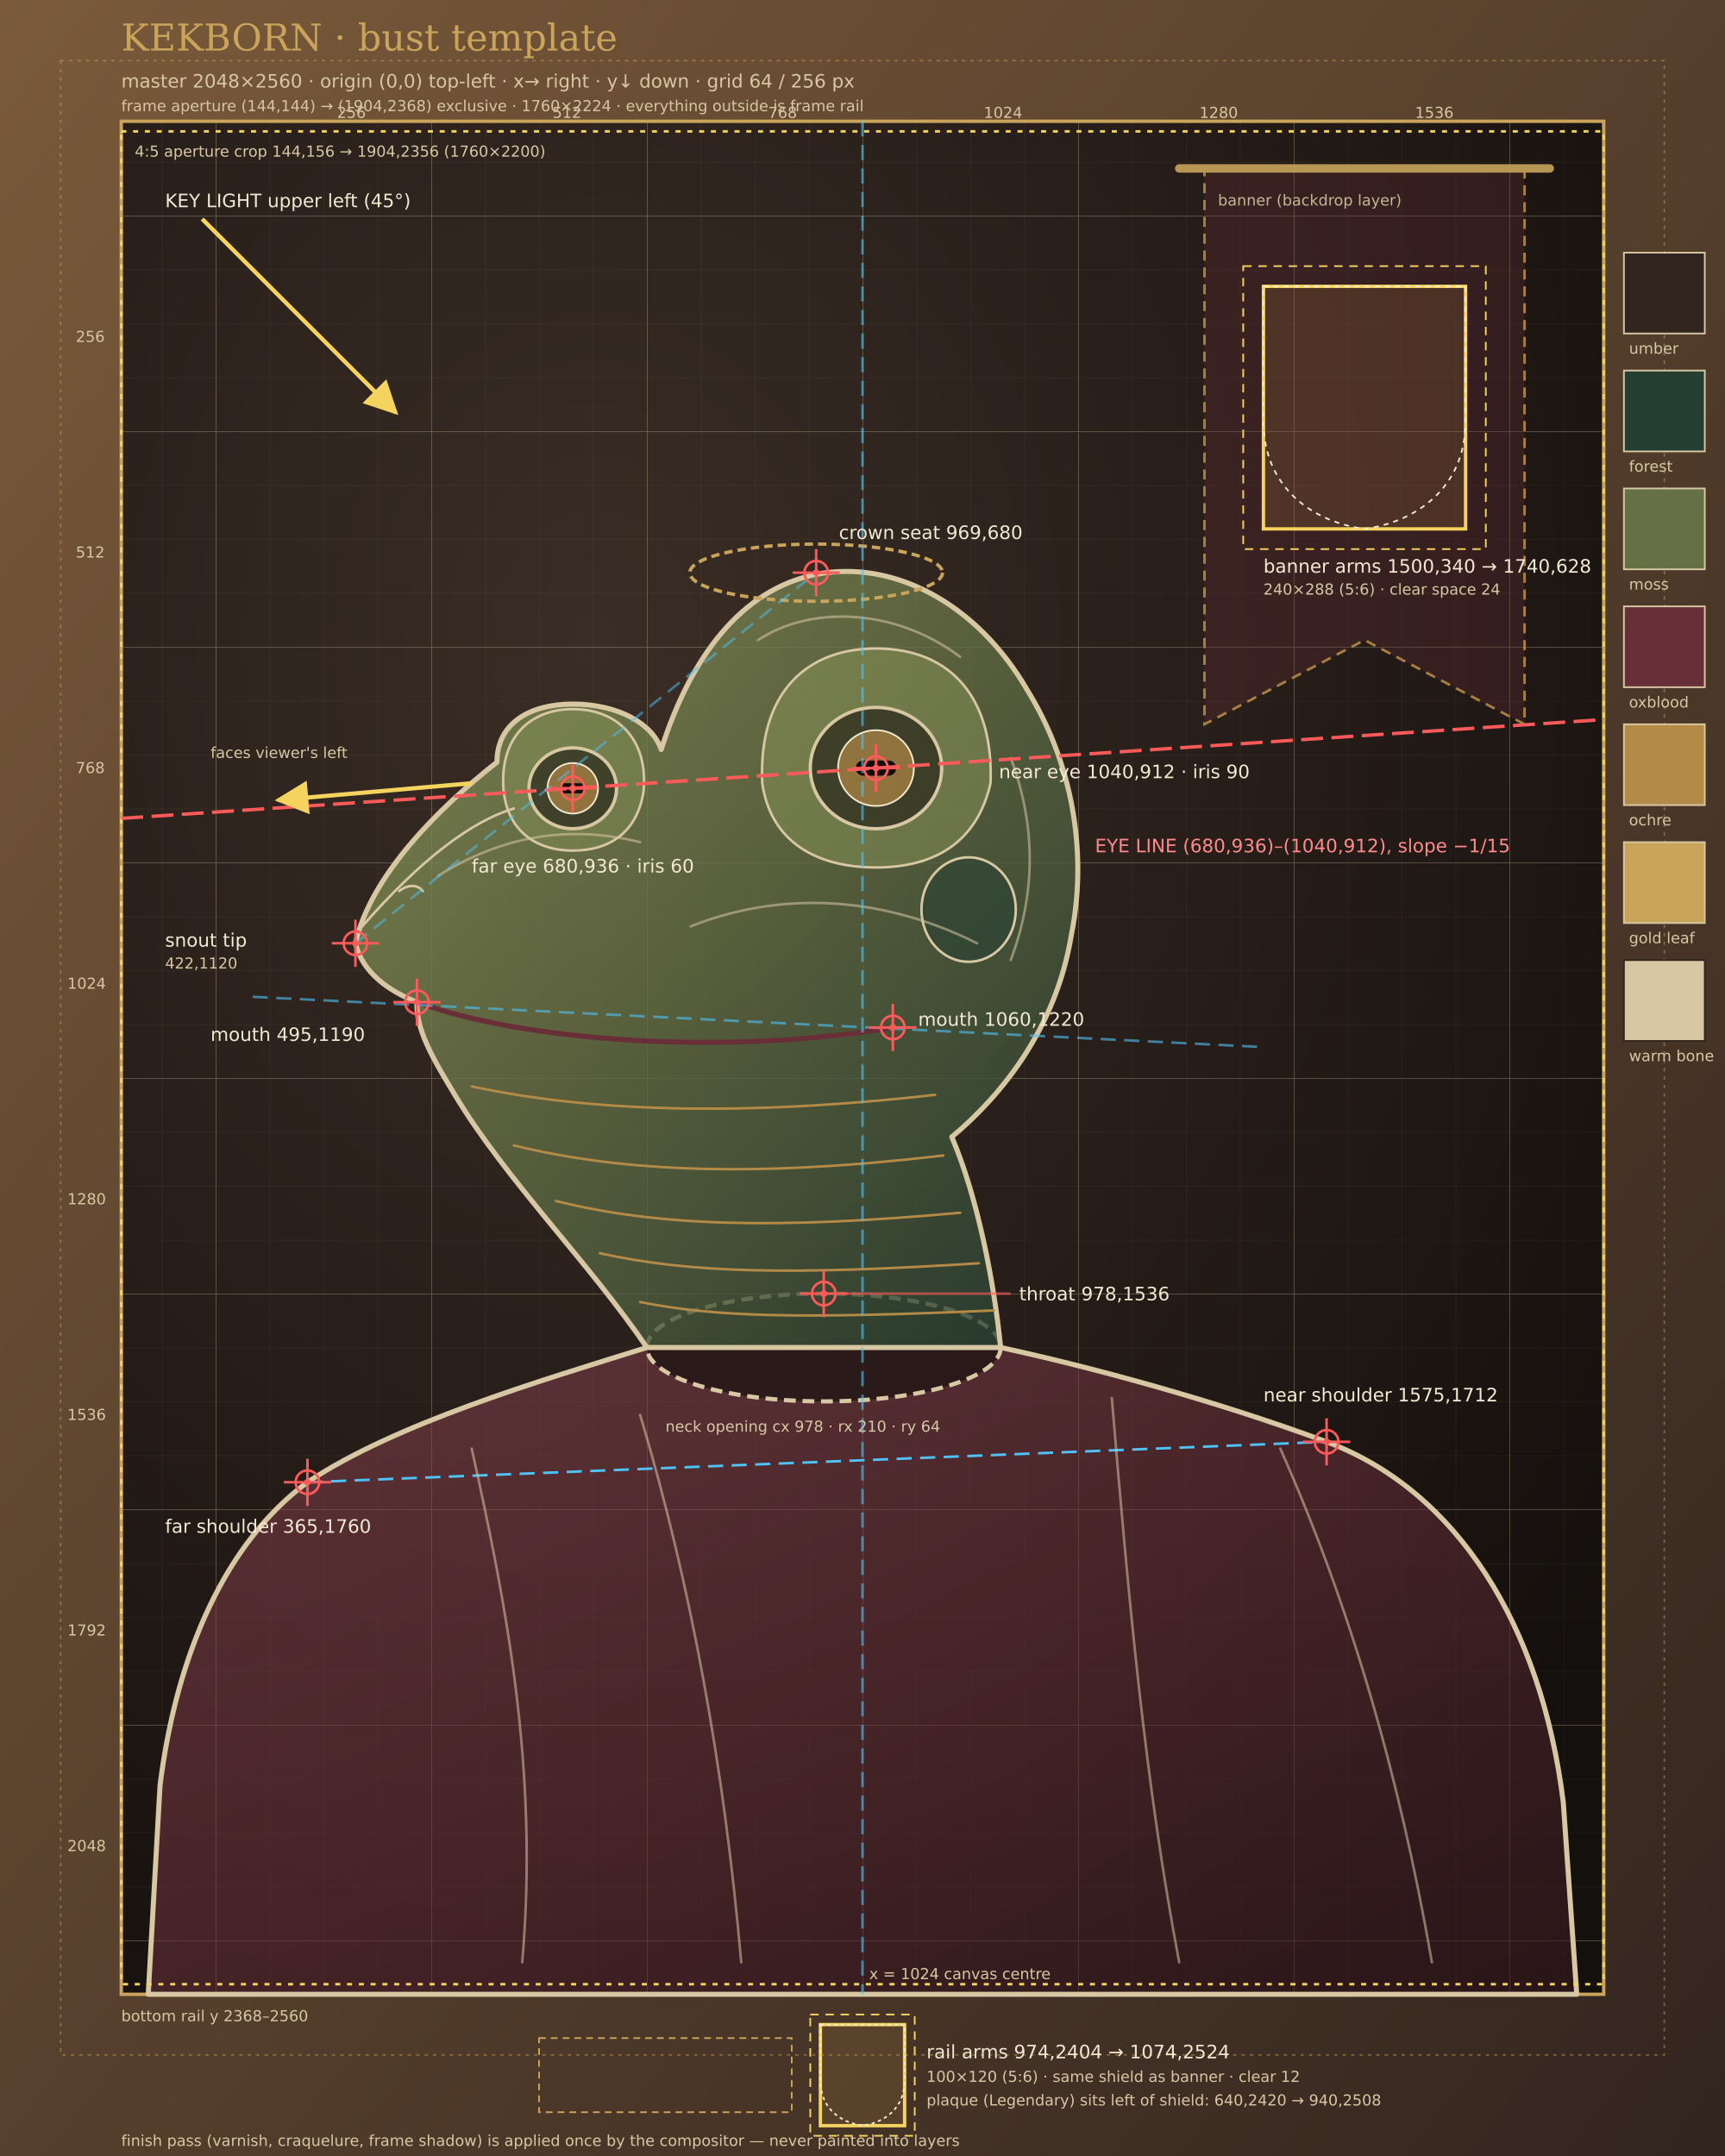
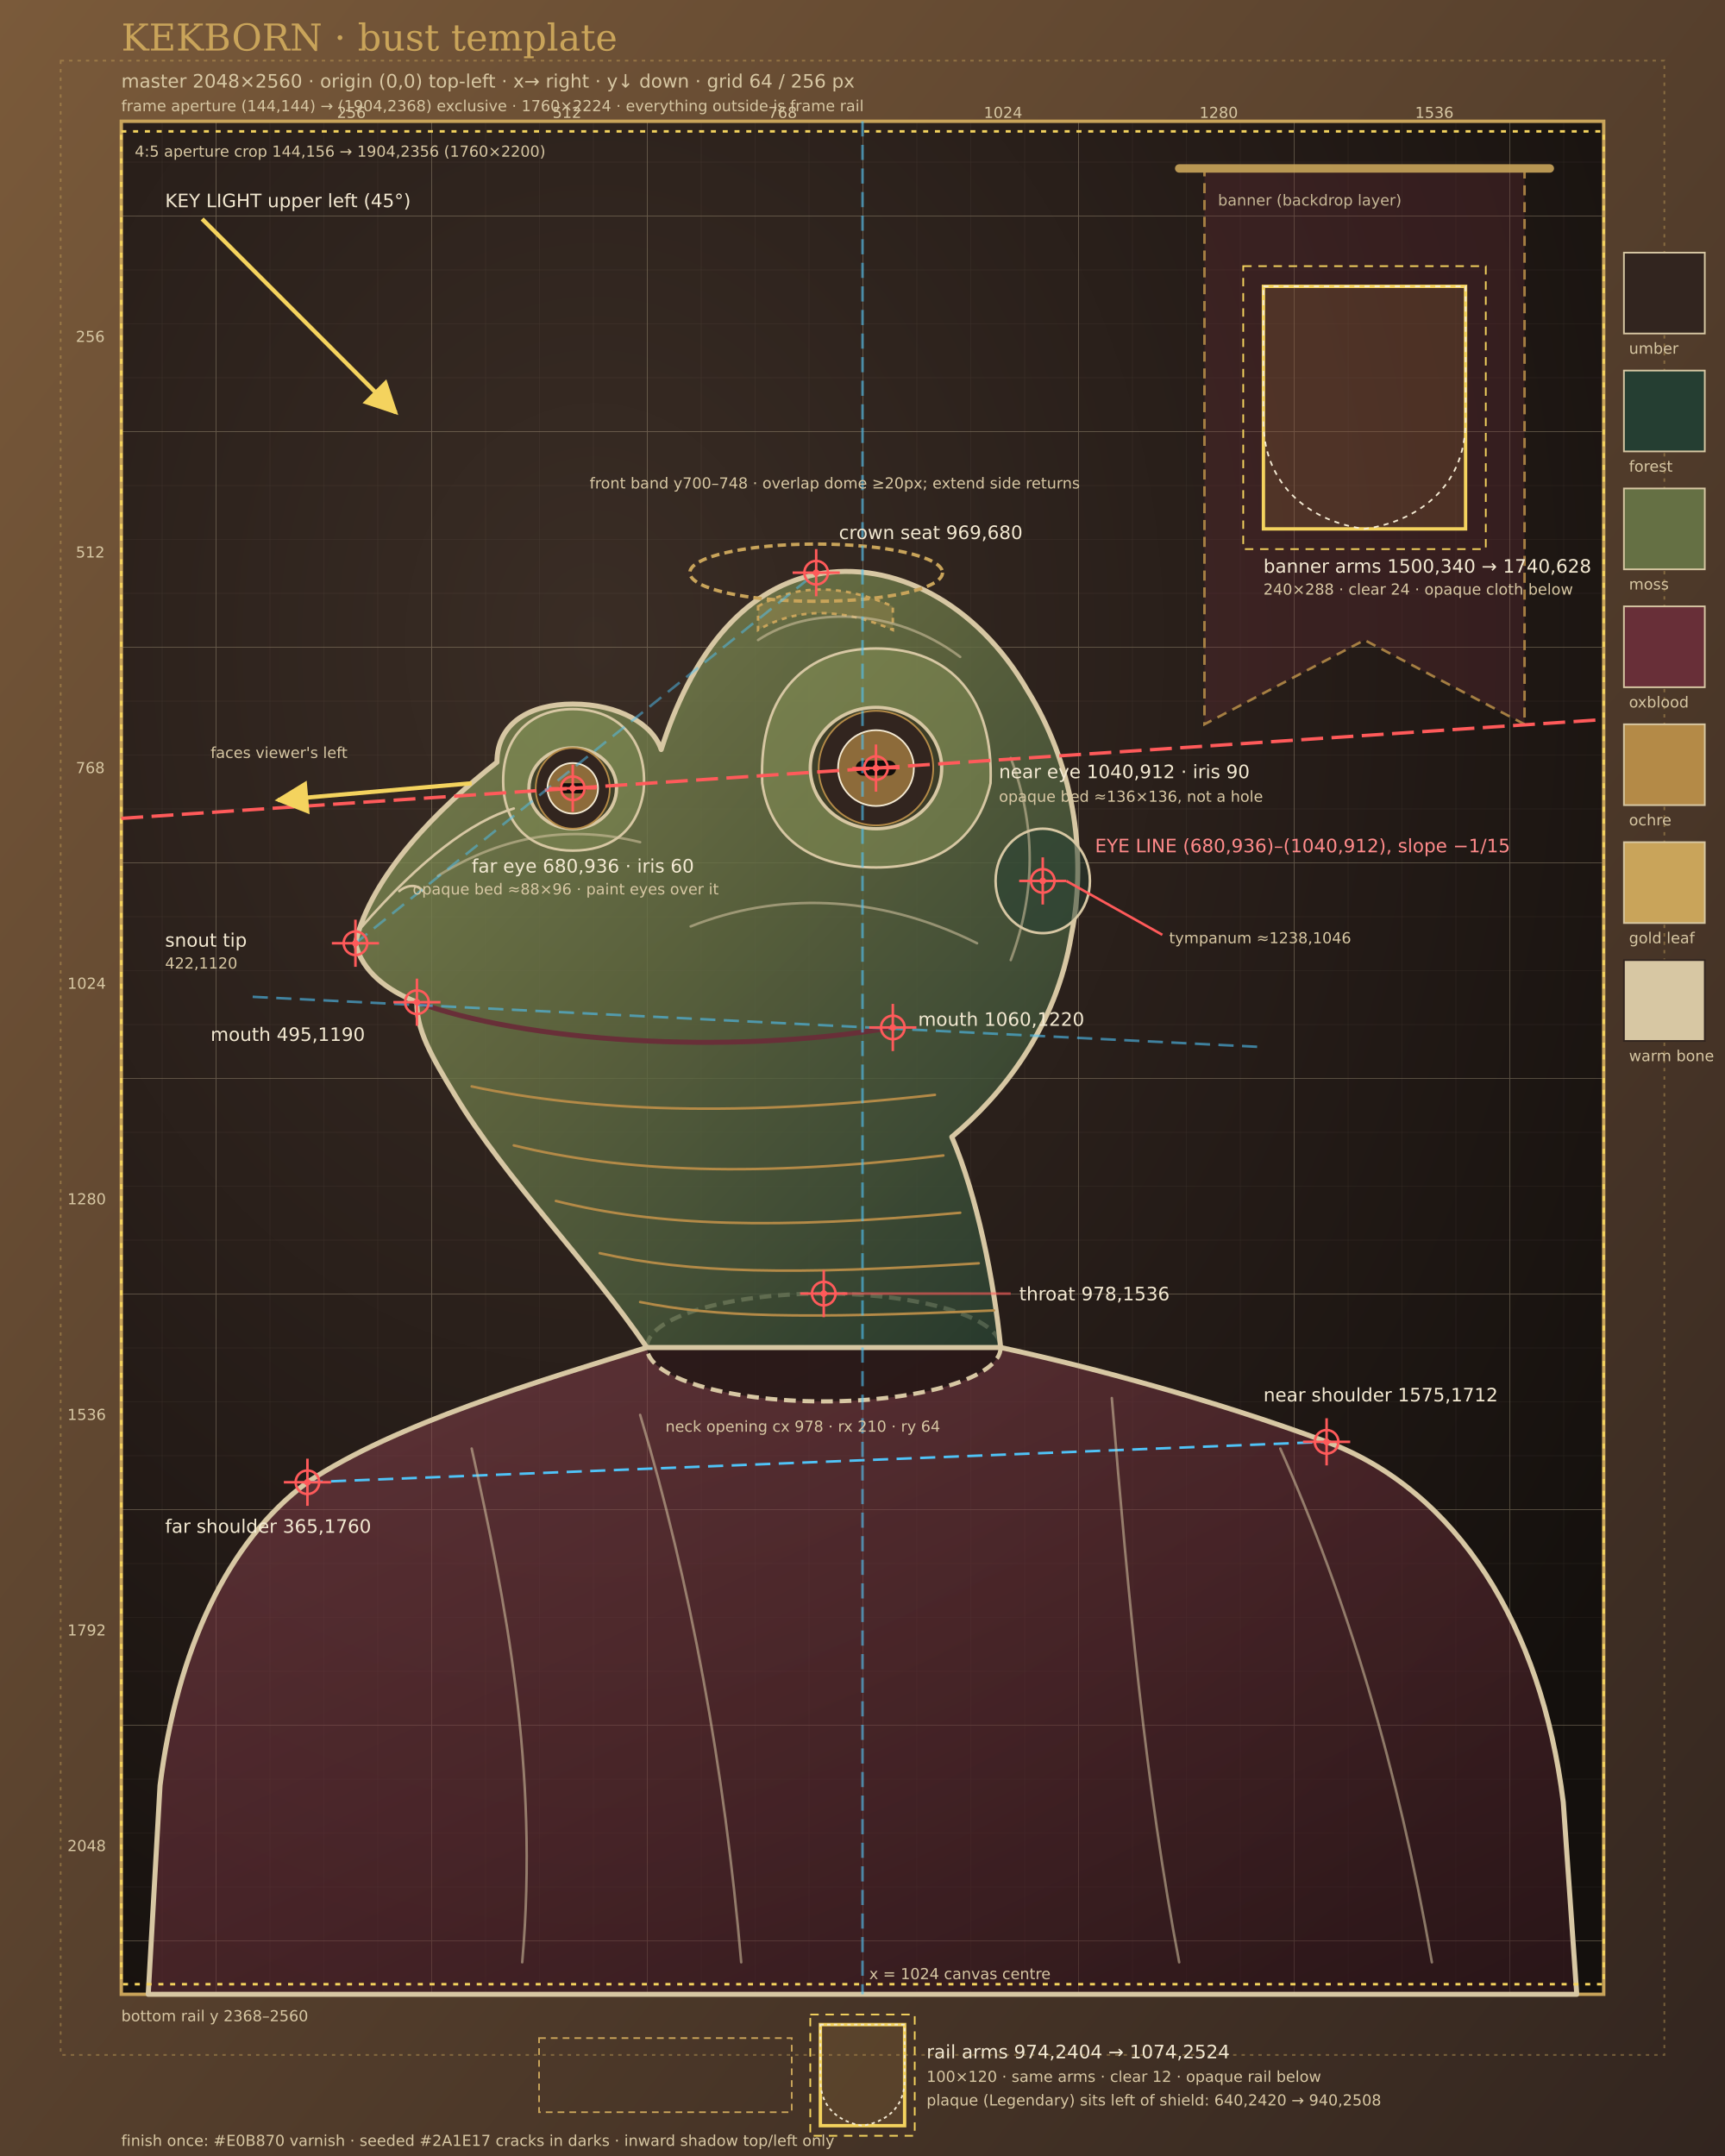
<svg xmlns="http://www.w3.org/2000/svg" version="1.1" width="2048" height="2560" viewBox="0 0 2048 2560" id="kekborn-bust-template" data-grid="2048x2560" data-origin="top-left" data-axes="x-right,y-down">
  <defs>
    <style>
      .lbl   { font-family: 'DejaVu Sans', Arial, Helvetica, sans-serif; font-size: 22px; fill: #F3E9D2; }
      .lblS  { font-family: 'DejaVu Sans', Arial, Helvetica, sans-serif; font-size: 18px; fill: #D7C7A3; }
      .lblD  { font-family: 'DejaVu Sans', Arial, Helvetica, sans-serif; font-size: 20px; fill: #32251F; }
      .ttl   { font-family: 'DejaVu Serif', Georgia, 'Times New Roman', serif; font-size: 44px; fill: #C9A45A; }
      .sub   { font-family: 'DejaVu Sans', Arial, Helvetica, sans-serif; font-size: 22px; fill: #D7C7A3; }
      .guide { fill: none; stroke: #4FC3F7; stroke-width: 3; stroke-dasharray: 18 10; }
      .eyeln { fill: none; stroke: #FF5A5A; stroke-width: 4; stroke-dasharray: 26 10; }
      .crop  { fill: none; stroke: #F4D35E; stroke-width: 3; stroke-dasharray: 6 8; }
      .resv  { fill: #B48A47; fill-opacity: 0.18; stroke: #F4D35E; stroke-width: 4; }
      .clear { fill: none; stroke: #F4D35E; stroke-width: 2; stroke-dasharray: 10 8; }
      .form  { fill: none; stroke: #D7C7A3; stroke-width: 6; stroke-linejoin: round; stroke-linecap: round; }
      .formT { fill: none; stroke: #D7C7A3; stroke-width: 3; stroke-linecap: round; }
      .pleat { fill: none; stroke: #B48A47; stroke-width: 3; stroke-linecap: round; }
      .mark  { fill: none; stroke: #FF5A5A; stroke-width: 3; }
      .dot   { fill: #FF5A5A; }
      .light { fill: none; stroke: #F4D35E; stroke-width: 5; }
      .stroke{ fill: none; stroke: #D7C7A3; stroke-width: 3; stroke-opacity: 0.55; stroke-linecap: round; }
    </style>
    <pattern id="grid64" x="0" y="0" width="64" height="64" patternUnits="userSpaceOnUse">
      <path d="M64 0 H0 V64" fill="none" stroke="#D7C7A3" stroke-opacity="0.10" stroke-width="1" />
    </pattern>
    <pattern id="grid256" x="0" y="0" width="256" height="256" patternUnits="userSpaceOnUse">
      <rect width="256" height="256" fill="url(#grid64)" />
      <path d="M256 0 H0 V256" fill="none" stroke="#D7C7A3" stroke-opacity="0.28" stroke-width="2" />
    </pattern>
    <radialGradient id="backdrop" cx="0.32" cy="0.28" r="0.85">
      <stop offset="0" stop-color="#3A2D25" />
      <stop offset="0.6" stop-color="#241B17" />
      <stop offset="1" stop-color="#14100D" />
    </radialGradient>
    <linearGradient id="skinTone" x1="0" y1="0" x2="1" y2="1">
      <stop offset="0" stop-color="#8E9A5C" />
      <stop offset="0.45" stop-color="#657044" />
      <stop offset="1" stop-color="#253E32" />
    </linearGradient>
    <linearGradient id="clothTone" x1="0" y1="0" x2="1" y2="1">
      <stop offset="0" stop-color="#8A4450" />
      <stop offset="0.5" stop-color="#682F38" />
      <stop offset="1" stop-color="#3A1A20" />
    </linearGradient>
    <linearGradient id="railTone" x1="0" y1="0" x2="1" y2="1">
      <stop offset="0" stop-color="#7A5A3A" />
      <stop offset="1" stop-color="#32251F" />
    </linearGradient>
    <g id="crosshair">
      <circle r="14" class="mark" />
      <path d="M-28 0 H28 M0 -28 V28" class="mark" />
      <circle r="4" class="dot" />
    </g>
    <marker id="arrow" viewBox="0 0 10 10" refX="9" refY="5" markerWidth="8" markerHeight="8" orient="auto-start-reverse">
      <path d="M0 0 L10 5 L0 10 z" fill="#F4D35E" />
    </marker>
  </defs>
  <g id="frame-rail">
    <rect x="0" y="0" width="2048" height="2560" fill="url(#railTone)" />
    <rect x="72" y="72" width="1904" height="2368" fill="none" stroke="#C9A45A" stroke-opacity="0.45" stroke-width="2" stroke-dasharray="4 6" />
  </g>
  <g id="aperture">
    <rect id="frame-aperture" x="144" y="144" width="1760" height="2224" fill="url(#backdrop)" />
    <rect x="144" y="144" width="1760" height="2224" fill="url(#grid256)" />
    <rect x="144" y="144" width="1760" height="2224" fill="none" stroke="#C9A45A" stroke-width="4" />
  </g>
  <g id="banner-guide" opacity="0.9">
    <path d="M1430 200 H1810 V860 L1620 760 L1430 860 Z" fill="#682F38" fill-opacity="0.35" stroke="#B48A47" stroke-width="3" stroke-dasharray="12 8" />
    <path d="M1400 200 H1840" stroke="#C9A45A" stroke-width="10" stroke-linecap="round" />
    <text x="1446" y="244" class="lblS">banner (backdrop layer)</text>
  </g>
  <g id="bust-shoulders">
    <path id="shoulder-mass" d="M768 1600 C 640 1640 470 1690 365 1760 C 270 1830 210 1960 190 2120 L 176 2368 L 1872 2368 L 1856 2140 C 1830 1930 1730 1770 1575 1712 C 1440 1662 1290 1622 1188 1600 Z" fill="url(#clothTone)" fill-opacity="0.55" stroke="#D7C7A3" stroke-width="6" stroke-linejoin="round" />
    <ellipse id="neck-opening" cx="978" cy="1600" rx="210" ry="64" fill="#14100D" fill-opacity="0.65" stroke="#D7C7A3" stroke-width="5" stroke-dasharray="14 8" />
    <path id="shoulder-slope" d="M365 1760 L1575 1712" class="guide" />
    <path d="M560 1720 C 600 1900 640 2100 620 2330 M760 1680 C 820 1880 860 2100 880 2330 M1320 1660 C 1340 1900 1360 2120 1400 2330 M1520 1720 C 1600 1900 1660 2100 1700 2330" class="stroke" />
  </g>
  <g id="head">
    <path id="head-outline" d="M422 1120 C 440 1040 520 960 590 905 C 590 858 630 836 680 836 C 735 836 775 860 785 890 C 820 780 880 700 969 682 C 1060 664 1160 716 1220 820 C 1272 904 1292 1010 1272 1110 C 1254 1220 1190 1300 1130 1350 C 1160 1420 1180 1520 1188 1600 L 768 1600 C 700 1500 600 1400 540 1300 C 512 1254 494 1222 495 1190 C 460 1176 430 1154 422 1120 Z" class="form" style="fill:url(#skinTone);fill-opacity:0.8" />
    <path id="near-eye-turret" d="M905 930 C 900 820 960 770 1040 770 C 1130 770 1180 830 1176 930 C 1160 1000 1110 1030 1040 1030 C 970 1030 915 1000 905 930 Z" class="formT" style="fill:#8E9A5C;fill-opacity:0.45" />
    <path id="far-eye-turret" d="M598 940 C 592 875 630 842 680 842 C 735 842 770 880 764 940 C 756 990 722 1010 680 1010 C 640 1010 604 990 598 940 Z" class="formT" style="fill:#8E9A5C;fill-opacity:0.35" />
    <ellipse id="far-eye-socket" cx="680" cy="936" rx="52" ry="48" fill="#14100D" fill-opacity="0.55" stroke="#D7C7A3" stroke-width="4" />
    <ellipse id="near-eye-socket" cx="1040" cy="912" rx="78" ry="72" fill="#14100D" fill-opacity="0.55" stroke="#D7C7A3" stroke-width="4" />
+     <ellipse id="far-eye-bed" cx="680" cy="936" rx="44" ry="48" fill="#32251F" stroke="#B48A47" stroke-width="2" />
+     <ellipse id="near-eye-bed" cx="1040" cy="912" rx="68" ry="68" fill="#32251F" stroke="#B48A47" stroke-width="2" />
    <circle id="far-iris" cx="680" cy="936" r="30" fill="#B48A47" fill-opacity="0.7" stroke="#F3E9D2" stroke-width="2" />
    <circle id="near-iris" cx="1040" cy="912" r="45" fill="#B48A47" fill-opacity="0.7" stroke="#F3E9D2" stroke-width="2" />
    <rect x="664" y="930" width="32" height="12" rx="6" fill="#120D0B" />
    <rect x="1016" y="903" width="48" height="18" rx="9" fill="#120D0B" />
    <path id="snout-ridge" d="M430 1100 C 500 1020 560 975 610 960" class="formT" />
    <path id="nostril" d="M474 1058 c 10 -8 22 -8 28 0" class="formT" />
    <path id="mouth-line" d="M495 1190 C 620 1236 860 1254 1060 1220" fill="none" stroke="#682F38" stroke-width="6" stroke-linecap="round" />
-     <ellipse id="tympanum" cx="1150" cy="1080" rx="56" ry="62" class="formT" style="fill:#253E32;fill-opacity:0.5" />
+     <ellipse id="tympanum" cx="1238" cy="1046" rx="56" ry="62" class="formT" style="fill:#253E32;fill-opacity:0.5" />
    <g id="throat-pleats">
      <path d="M560 1290 C 700 1320 880 1326 1110 1300" class="pleat" />
      <path d="M610 1360 C 740 1392 900 1398 1120 1372" class="pleat" />
      <path d="M660 1426 C 780 1456 920 1460 1140 1440" class="pleat" />
      <path d="M712 1488 C 820 1512 940 1514 1162 1500" class="pleat" />
      <path d="M760 1546 C 850 1564 950 1566 1180 1556" class="pleat" />
    </g>
    <ellipse id="crown-seat" cx="969" cy="680" rx="150" ry="34" fill="none" stroke="#C9A45A" stroke-width="4" stroke-dasharray="10 6" />
+     <path id="crown-overlap" d="M900 720 Q969 680 1060 720 L1060 748 Q969 708 900 748 Z" fill="#C9A45A" fill-opacity="0.25" stroke="#C9A45A" stroke-width="3" stroke-dasharray="6 6" />
    <path d="M520 1040 C 600 990 680 980 760 1000 M820 1100 C 920 1060 1040 1060 1160 1120 M900 760 C 960 720 1060 720 1140 780 M1200 900 C 1230 980 1230 1060 1200 1140" class="stroke" />
  </g>
  <g id="shield-reserves">
    <rect x="1476" y="316" width="288" height="336" class="clear" />
    <rect id="banner-arms-reserve" x="1500" y="340" width="240" height="288" class="resv" />
    <path d="M1500 340 H1740 V500 C 1740 580 1680 620 1620 628 C 1560 620 1500 580 1500 500 Z" fill="none" stroke="#F3E9D2" stroke-width="2" stroke-dasharray="6 6" />
    <text x="1500" y="680" class="lbl">banner arms 1500,340 → 1740,628</text>
-     <text x="1500" y="706" class="lblS">240×288 (5:6) · clear space 24</text>
+     <text x="1500" y="706" class="lblS">240×288 · clear 24 · opaque cloth below</text>
    <rect x="962" y="2392" width="124" height="144" class="clear" />
    <rect id="rail-arms-reserve" x="974" y="2404" width="100" height="120" class="resv" />
    <path d="M974 2404 H1074 V2470 C 1074 2504 1050 2520 1024 2524 C 998 2520 974 2504 974 2470 Z" fill="none" stroke="#F3E9D2" stroke-width="2" stroke-dasharray="4 4" />
    <text x="1100" y="2444" class="lbl">rail arms 974,2404 → 1074,2524</text>
-     <text x="1100" y="2472" class="lblS">100×120 (5:6) · same shield as banner · clear 12</text>
+     <text x="1100" y="2472" class="lblS">100×120 · same arms · clear 12 · opaque rail below</text>
    <text x="1100" y="2500" class="lblS">plaque (Legendary) sits left of shield: 640,2420 → 940,2508</text>
    <rect x="640" y="2420" width="300" height="88" fill="none" stroke="#C9A45A" stroke-width="2" stroke-dasharray="8 6" />
  </g>
  <g id="guides">
    <rect id="crop-4x5" x="144" y="156" width="1760" height="2200" class="crop" />
    <text x="160" y="186" class="lblS">4:5 aperture crop 144,156 → 1904,2356 (1760×2200)</text>
    <path d="M1024 144 V2368" class="guide" stroke-opacity="0.6" />
    <text x="1032" y="2350" class="lblS">x = 1024 canvas centre</text>
    <path id="eye-line" d="M144 971.73 L1904 854.40" class="eyeln" />
    <text x="1300" y="1012" class="lbl" style="fill:#FF8A8A">EYE LINE (680,936)–(1040,912), slope −1/15</text>
    <path d="M300 1183.6 L1500 1243.3" class="guide" stroke-opacity="0.6" />
    <path d="M422 1120 L969 680" class="guide" stroke-opacity="0.5" />
    <path d="M240 260 L470 490" class="light" marker-end="url(#arrow)" />
    <text x="196" y="246" class="lbl">KEY LIGHT upper left (45°)</text>
    <path d="M560 930 L330 950" class="light" marker-end="url(#arrow)" />
    <text x="250" y="900" class="lblS">faces viewer's left</text>
  </g>
  <g id="landmarks">
    <use href="#crosshair" x="680" y="936" />
    <text x="560" y="1036" class="lbl">far eye 680,936 · iris 60</text>
+     <text x="490" y="1062" class="lblS">opaque bed ≈88×96 · paint eyes over it</text>
    <use href="#crosshair" x="1040" y="912" />
    <text x="1186" y="924" class="lbl">near eye 1040,912 · iris 90</text>
+     <text x="1186" y="952" class="lblS">opaque bed ≈136×136, not a hole</text>
    <use href="#crosshair" x="969" y="680" />
    <text x="996" y="640" class="lbl">crown seat 969,680</text>
+     <text x="700" y="580" class="lblS">front band y700–748 · overlap dome ≥20px; extend side returns</text>
+     <use href="#crosshair" x="1238" y="1046" />
+     <path d="M1266 1046 L1380 1110" class="mark" />
+     <text x="1388" y="1120" class="lblS">tympanum ≈1238,1046</text>
    <use href="#crosshair" x="422" y="1120" />
    <text x="196" y="1124" class="lbl">snout tip</text>
    <text x="196" y="1150" class="lblS">422,1120</text>
    <use href="#crosshair" x="495" y="1190" />
    <text x="250" y="1236" class="lbl">mouth 495,1190</text>
    <use href="#crosshair" x="1060" y="1220" />
    <text x="1090" y="1218" class="lbl">mouth 1060,1220</text>
    <use href="#crosshair" x="978" y="1536" />
    <text x="1210" y="1544" class="lbl">throat 978,1536</text>
    <path d="M1000 1536 H1200" class="mark" stroke-opacity="0.6" />
    <use href="#crosshair" x="365" y="1760" />
    <text x="196" y="1820" class="lbl">far shoulder 365,1760</text>
    <use href="#crosshair" x="1575" y="1712" />
    <text x="1500" y="1664" class="lbl">near shoulder 1575,1712</text>
    <text x="790" y="1700" class="lblS">neck opening cx 978 · rx 210 · ry 64</text>
  </g>
  <g id="rail-labels">
    <text x="144" y="60" class="ttl">KEKBORN · bust template</text>
    <text x="144" y="104" class="sub">master 2048×2560 · origin (0,0) top-left · x→ right · y↓ down · grid 64 / 256 px</text>
    <text x="144" y="132" class="lblS">frame aperture (144,144) → (1904,2368) exclusive · 1760×2224 · everything outside is frame rail</text>
    <g id="ruler-top" class="lblS">
      <text x="400" y="140">256</text>
      <text x="656" y="140">512</text>
      <text x="912" y="140">768</text>
      <text x="1168" y="140">1024</text>
      <text x="1424" y="140">1280</text>
      <text x="1680" y="140">1536</text>
    </g>
    <g id="ruler-left" class="lblS">
      <text x="90" y="406">256</text>
      <text x="90" y="662">512</text>
      <text x="90" y="918">768</text>
      <text x="80" y="1174">1024</text>
      <text x="80" y="1430">1280</text>
      <text x="80" y="1686">1536</text>
      <text x="80" y="1942">1792</text>
      <text x="80" y="2198">2048</text>
    </g>
    <g id="palette-swatches">
      <rect x="1928" y="300" width="96" height="96" fill="#32251F" stroke="#D7C7A3" stroke-width="2" />
      <text x="1934" y="420" class="lblS">umber</text>
      <rect x="1928" y="440" width="96" height="96" fill="#253E32" stroke="#D7C7A3" stroke-width="2" />
      <text x="1934" y="560" class="lblS">forest</text>
      <rect x="1928" y="580" width="96" height="96" fill="#657044" stroke="#D7C7A3" stroke-width="2" />
      <text x="1934" y="700" class="lblS">moss</text>
      <rect x="1928" y="720" width="96" height="96" fill="#682F38" stroke="#D7C7A3" stroke-width="2" />
      <text x="1934" y="840" class="lblS">oxblood</text>
      <rect x="1928" y="860" width="96" height="96" fill="#B48A47" stroke="#D7C7A3" stroke-width="2" />
      <text x="1934" y="980" class="lblS">ochre</text>
      <rect x="1928" y="1000" width="96" height="96" fill="#C9A45A" stroke="#D7C7A3" stroke-width="2" />
      <text x="1934" y="1120" class="lblS">gold leaf</text>
      <rect x="1928" y="1140" width="96" height="96" fill="#D7C7A3" stroke="#32251F" stroke-width="2" />
      <text x="1934" y="1260" class="lblS">warm bone</text>
    </g>
    <text x="144" y="2400" class="lblS">bottom rail y 2368–2560</text>
-     <text x="144" y="2548" class="lblS">finish pass (varnish, craquelure, frame shadow) is applied once by the compositor — never painted into layers</text>
+     <text x="144" y="2548" class="lblS">finish once: #E0B870 varnish · seeded #2A1E17 cracks in darks · inward shadow top/left only</text>
  </g>
</svg>
